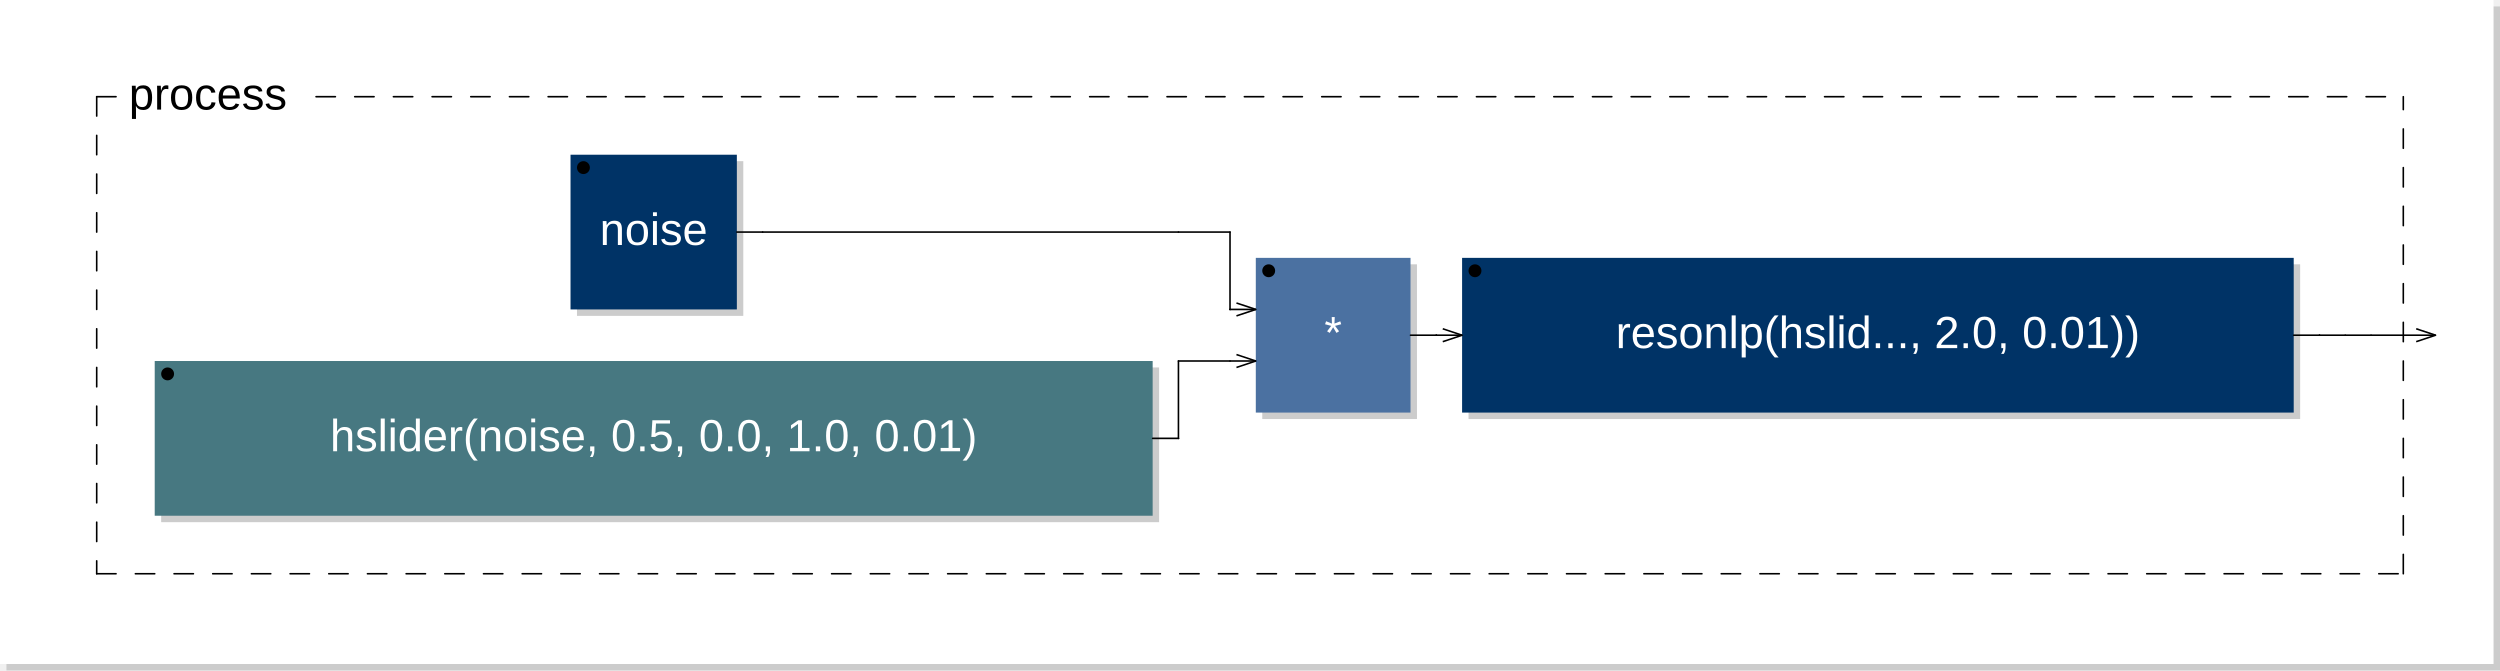
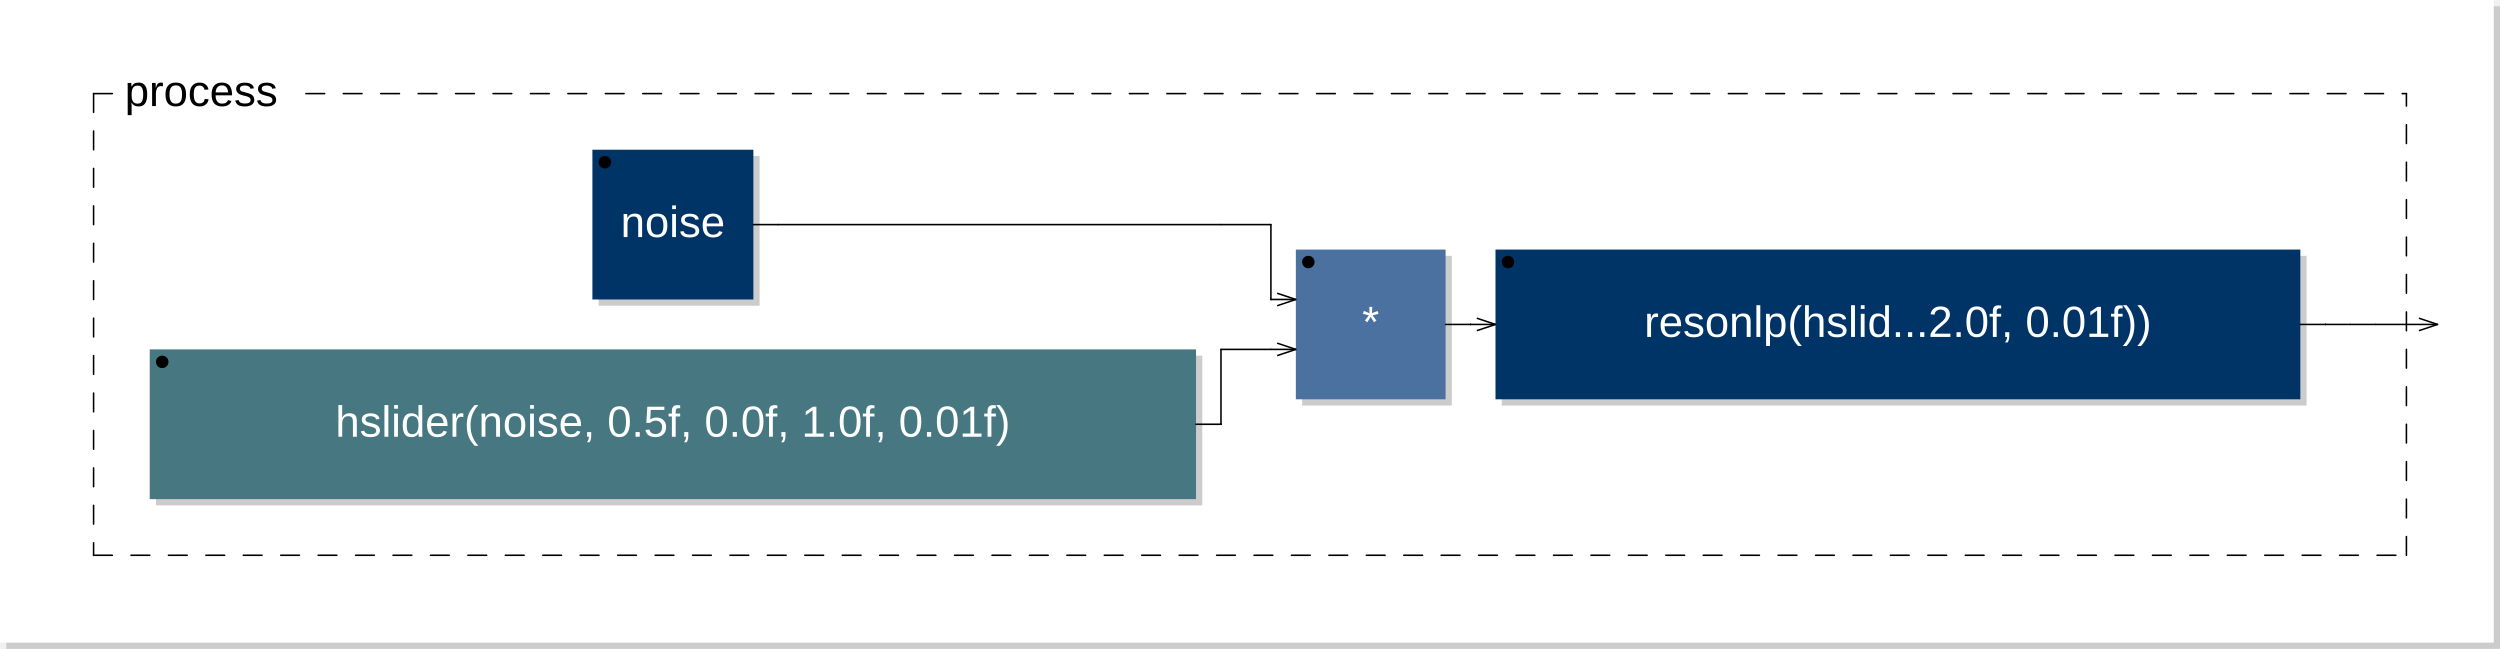
- <svg xmlns="http://www.w3.org/2000/svg" xmlns:xlink="http://www.w3.org/1999/xlink" viewBox="0 0 387.8 104" width="193.9mm" height="52mm" version="1.1">
-   <rect x="1" y="1" width="386.8" height="103" rx="0" ry="0" style="stroke:none;fill:#cccccc;" />
-   <rect x="0" y="0" width="386.8" height="103" rx="0" ry="0" style="stroke:none;fill:#ffffff;" />
+ <svg xmlns="http://www.w3.org/2000/svg" xmlns:xlink="http://www.w3.org/1999/xlink" viewBox="0 0 400.7 104" width="200.35mm" height="52mm" version="1.1">
+   <rect x="1" y="1" width="399.7" height="103" rx="0" ry="0" style="stroke:none;fill:#cccccc;" />
+   <rect x="0" y="0" width="399.7" height="103" rx="0" ry="0" style="stroke:none;fill:#ffffff;" />
  <text x="10" y="7" font-family="Arial" font-size="7" />
-   <a xlink:href="noise-0x7f79b4030390.svg">
-     <rect x="89.5" y="25" width="25.8" height="24" rx="0" ry="0" style="stroke:none;fill:#cccccc;" />
-     <rect x="88.5" y="24" width="25.8" height="24" rx="0" ry="0" style="stroke:none;fill:#003366;" />
+   <a xlink:href="noise-0x7f3168030690.svg">
+     <rect x="95.95" y="25" width="25.8" height="24" rx="0" ry="0" style="stroke:none;fill:#cccccc;" />
+     <rect x="94.95" y="24" width="25.8" height="24" rx="0" ry="0" style="stroke:none;fill:#003366;" />
  </a>
-   <a xlink:href="noise-0x7f79b4030390.svg">
-     <text x="101.4" y="38" font-family="Arial" font-size="7" text-anchor="middle" fill="#FFFFFF">noise</text>
+   <a xlink:href="noise-0x7f3168030690.svg">
+     <text x="107.85" y="38" font-family="Arial" font-size="7" text-anchor="middle" fill="#FFFFFF">noise</text>
  </a>
-   <circle cx="90.5" cy="26" r="1" />
-   <rect x="25" y="57" width="154.8" height="24" rx="0" ry="0" style="stroke:none;fill:#cccccc;" />
-   <rect x="24" y="56" width="154.8" height="24" rx="0" ry="0" style="stroke:none;fill:#477881;" />
-   <text x="101.4" y="70" font-family="Arial" font-size="7" text-anchor="middle" fill="#FFFFFF">hslider(noise, 0.5, 0.0, 1.0, 0.01)</text>
+   <circle cx="96.95" cy="26" r="1" />
+   <rect x="25" y="57" width="167.7" height="24" rx="0" ry="0" style="stroke:none;fill:#cccccc;" />
+   <rect x="24" y="56" width="167.7" height="24" rx="0" ry="0" style="stroke:none;fill:#477881;" />
+   <text x="107.85" y="70" font-family="Arial" font-size="7" text-anchor="middle" fill="#FFFFFF">hslider(noise, 0.5f, 0.0f, 1.0f, 0.01f)</text>
  <circle cx="26" cy="58" r="1" />
-   <rect x="195.8" y="41" width="24" height="24" rx="0" ry="0" style="stroke:none;fill:#cccccc;" />
-   <rect x="194.8" y="40" width="24" height="24" rx="0" ry="0" style="stroke:none;fill:#4B71A1;" />
-   <text x="206.8" y="54" font-family="Arial" font-size="7" text-anchor="middle" fill="#FFFFFF">*</text>
-   <circle cx="196.8" cy="42" r="1" />
-   <line x1="191.8" y1="47" x2="194.8" y2="48" transform="rotate(0,194.8,48)" style="stroke: black; stroke-width:0.25;" />
-   <line x1="191.8" y1="49" x2="194.8" y2="48" transform="rotate(0,194.8,48)" style="stroke: black; stroke-width:0.25;" />
-   <line x1="191.8" y1="55" x2="194.8" y2="56" transform="rotate(0,194.8,56)" style="stroke: black; stroke-width:0.25;" />
-   <line x1="191.8" y1="57" x2="194.8" y2="56" transform="rotate(0,194.8,56)" style="stroke: black; stroke-width:0.25;" />
-   <a xlink:href="resonlp-0x7f79b42e0e80.svg">
-     <rect x="227.8" y="41" width="129" height="24" rx="0" ry="0" style="stroke:none;fill:#cccccc;" />
-     <rect x="226.8" y="40" width="129" height="24" rx="0" ry="0" style="stroke:none;fill:#003366;" />
+   <rect x="208.7" y="41" width="24" height="24" rx="0" ry="0" style="stroke:none;fill:#cccccc;" />
+   <rect x="207.7" y="40" width="24" height="24" rx="0" ry="0" style="stroke:none;fill:#4B71A1;" />
+   <text x="219.7" y="54" font-family="Arial" font-size="7" text-anchor="middle" fill="#FFFFFF">*</text>
+   <circle cx="209.7" cy="42" r="1" />
+   <line x1="204.7" y1="47" x2="207.7" y2="48" transform="rotate(0,207.7,48)" style="stroke: black; stroke-width:0.25;" />
+   <line x1="204.7" y1="49" x2="207.7" y2="48" transform="rotate(0,207.7,48)" style="stroke: black; stroke-width:0.25;" />
+   <line x1="204.7" y1="55" x2="207.7" y2="56" transform="rotate(0,207.7,56)" style="stroke: black; stroke-width:0.25;" />
+   <line x1="204.7" y1="57" x2="207.7" y2="56" transform="rotate(0,207.7,56)" style="stroke: black; stroke-width:0.25;" />
+   <a xlink:href="resonlp-0x7f31682e7020.svg">
+     <rect x="240.7" y="41" width="129" height="24" rx="0" ry="0" style="stroke:none;fill:#cccccc;" />
+     <rect x="239.7" y="40" width="129" height="24" rx="0" ry="0" style="stroke:none;fill:#003366;" />
  </a>
-   <a xlink:href="resonlp-0x7f79b42e0e80.svg">
-     <text x="291.3" y="54" font-family="Arial" font-size="7" text-anchor="middle" fill="#FFFFFF">resonlp(hslid..., 2.0, 0.01))</text>
+   <a xlink:href="resonlp-0x7f31682e7020.svg">
+     <text x="304.2" y="54" font-family="Arial" font-size="7" text-anchor="middle" fill="#FFFFFF">resonlp(hslid...2.0f, 0.01f))</text>
  </a>
-   <circle cx="228.8" cy="42" r="1" />
-   <line x1="223.8" y1="51" x2="226.8" y2="52" transform="rotate(0,226.8,52)" style="stroke: black; stroke-width:0.25;" />
-   <line x1="223.8" y1="53" x2="226.8" y2="52" transform="rotate(0,226.8,52)" style="stroke: black; stroke-width:0.25;" />
+   <circle cx="241.7" cy="42" r="1" />
+   <line x1="236.7" y1="51" x2="239.7" y2="52" transform="rotate(0,239.7,52)" style="stroke: black; stroke-width:0.25;" />
+   <line x1="236.7" y1="53" x2="239.7" y2="52" transform="rotate(0,239.7,52)" style="stroke: black; stroke-width:0.25;" />
  <line x1="15" y1="15" x2="15" y2="89" style="stroke: black; stroke-linecap:round; stroke-width:0.25; stroke-dasharray:3,3;" />
-   <line x1="15" y1="89" x2="372.8" y2="89" style="stroke: black; stroke-linecap:round; stroke-width:0.25; stroke-dasharray:3,3;" />
-   <line x1="372.8" y1="89" x2="372.8" y2="15" style="stroke: black; stroke-linecap:round; stroke-width:0.25; stroke-dasharray:3,3;" />
+   <line x1="15" y1="89" x2="385.7" y2="89" style="stroke: black; stroke-linecap:round; stroke-width:0.25; stroke-dasharray:3,3;" />
+   <line x1="385.7" y1="89" x2="385.7" y2="15" style="stroke: black; stroke-linecap:round; stroke-width:0.25; stroke-dasharray:3,3;" />
  <line x1="15" y1="15" x2="20" y2="15" style="stroke: black; stroke-linecap:round; stroke-width:0.25; stroke-dasharray:3,3;" />
-   <line x1="49.025" y1="15" x2="372.8" y2="15" style="stroke: black; stroke-linecap:round; stroke-width:0.25; stroke-dasharray:3,3;" />
+   <line x1="49.025" y1="15" x2="385.7" y2="15" style="stroke: black; stroke-linecap:round; stroke-width:0.25; stroke-dasharray:3,3;" />
  <text x="20" y="17" font-family="Arial" font-size="7">process</text>
-   <line x1="374.8" y1="51" x2="377.8" y2="52" transform="rotate(0,377.8,52)" style="stroke: black; stroke-width:0.25;" />
-   <line x1="374.8" y1="53" x2="377.8" y2="52" transform="rotate(0,377.8,52)" style="stroke: black; stroke-width:0.25;" />
-   <line x1="114.3" y1="36" x2="118.3" y2="36" style="stroke:black; stroke-linecap:round; stroke-width:0.25;" />
-   <line x1="118.3" y1="36" x2="182.8" y2="36" style="stroke:black; stroke-linecap:round; stroke-width:0.25;" />
-   <line x1="178.8" y1="68" x2="182.8" y2="68" style="stroke:black; stroke-linecap:round; stroke-width:0.25;" />
-   <line x1="182.8" y1="56" x2="190.8" y2="56" style="stroke:black; stroke-linecap:round; stroke-width:0.25;" />
-   <line x1="182.8" y1="68" x2="182.8" y2="56" style="stroke:black; stroke-linecap:round; stroke-width:0.25;" />
-   <line x1="182.8" y1="68" x2="182.8" y2="68" style="stroke:black; stroke-linecap:round; stroke-width:0.25;" />
-   <line x1="182.8" y1="36" x2="190.8" y2="36" style="stroke:black; stroke-linecap:round; stroke-width:0.25;" />
-   <line x1="190.8" y1="48" x2="194.8" y2="48" style="stroke:black; stroke-linecap:round; stroke-width:0.25;" />
-   <line x1="190.8" y1="56" x2="194.8" y2="56" style="stroke:black; stroke-linecap:round; stroke-width:0.25;" />
-   <line x1="190.8" y1="36" x2="190.8" y2="48" style="stroke:black; stroke-linecap:round; stroke-width:0.25;" />
-   <line x1="190.8" y1="48" x2="190.8" y2="48" style="stroke:black; stroke-linecap:round; stroke-width:0.25;" />
-   <line x1="218.8" y1="52" x2="222.8" y2="52" style="stroke:black; stroke-linecap:round; stroke-width:0.25;" />
-   <line x1="222.8" y1="52" x2="222.8" y2="52" style="stroke:black; stroke-linecap:round; stroke-width:0.25;" />
-   <line x1="222.8" y1="52" x2="226.8" y2="52" style="stroke:black; stroke-linecap:round; stroke-width:0.25;" />
-   <line x1="355.8" y1="52" x2="359.8" y2="52" style="stroke:black; stroke-linecap:round; stroke-width:0.25;" />
-   <line x1="359.8" y1="52" x2="359.8" y2="52" style="stroke:black; stroke-linecap:round; stroke-width:0.25;" />
-   <line x1="359.8" y1="52" x2="363.8" y2="52" style="stroke:black; stroke-linecap:round; stroke-width:0.25;" />
-   <line x1="363.8" y1="52" x2="367.8" y2="52" style="stroke:black; stroke-linecap:round; stroke-width:0.25;" />
-   <line x1="367.8" y1="52" x2="377.8" y2="52" style="stroke:black; stroke-linecap:round; stroke-width:0.25;" />
+   <line x1="387.7" y1="51" x2="390.7" y2="52" transform="rotate(0,390.7,52)" style="stroke: black; stroke-width:0.25;" />
+   <line x1="387.7" y1="53" x2="390.7" y2="52" transform="rotate(0,390.7,52)" style="stroke: black; stroke-width:0.25;" />
+   <line x1="120.75" y1="36" x2="124.75" y2="36" style="stroke:black; stroke-linecap:round; stroke-width:0.25;" />
+   <line x1="124.75" y1="36" x2="195.7" y2="36" style="stroke:black; stroke-linecap:round; stroke-width:0.25;" />
+   <line x1="191.7" y1="68" x2="195.7" y2="68" style="stroke:black; stroke-linecap:round; stroke-width:0.25;" />
+   <line x1="195.7" y1="36" x2="203.7" y2="36" style="stroke:black; stroke-linecap:round; stroke-width:0.25;" />
+   <line x1="195.7" y1="56" x2="203.7" y2="56" style="stroke:black; stroke-linecap:round; stroke-width:0.25;" />
+   <line x1="195.7" y1="68" x2="195.7" y2="56" style="stroke:black; stroke-linecap:round; stroke-width:0.25;" />
+   <line x1="195.7" y1="68" x2="195.7" y2="68" style="stroke:black; stroke-linecap:round; stroke-width:0.25;" />
+   <line x1="203.7" y1="36" x2="203.7" y2="48" style="stroke:black; stroke-linecap:round; stroke-width:0.25;" />
+   <line x1="203.7" y1="48" x2="203.7" y2="48" style="stroke:black; stroke-linecap:round; stroke-width:0.25;" />
+   <line x1="203.7" y1="48" x2="207.7" y2="48" style="stroke:black; stroke-linecap:round; stroke-width:0.25;" />
+   <line x1="203.7" y1="56" x2="207.7" y2="56" style="stroke:black; stroke-linecap:round; stroke-width:0.25;" />
+   <line x1="231.7" y1="52" x2="235.7" y2="52" style="stroke:black; stroke-linecap:round; stroke-width:0.25;" />
+   <line x1="235.7" y1="52" x2="235.7" y2="52" style="stroke:black; stroke-linecap:round; stroke-width:0.25;" />
+   <line x1="235.7" y1="52" x2="239.7" y2="52" style="stroke:black; stroke-linecap:round; stroke-width:0.25;" />
+   <line x1="368.7" y1="52" x2="372.7" y2="52" style="stroke:black; stroke-linecap:round; stroke-width:0.25;" />
+   <line x1="372.7" y1="52" x2="372.7" y2="52" style="stroke:black; stroke-linecap:round; stroke-width:0.25;" />
+   <line x1="372.7" y1="52" x2="376.7" y2="52" style="stroke:black; stroke-linecap:round; stroke-width:0.25;" />
+   <line x1="376.7" y1="52" x2="380.7" y2="52" style="stroke:black; stroke-linecap:round; stroke-width:0.25;" />
+   <line x1="380.7" y1="52" x2="390.7" y2="52" style="stroke:black; stroke-linecap:round; stroke-width:0.25;" />
</svg>
